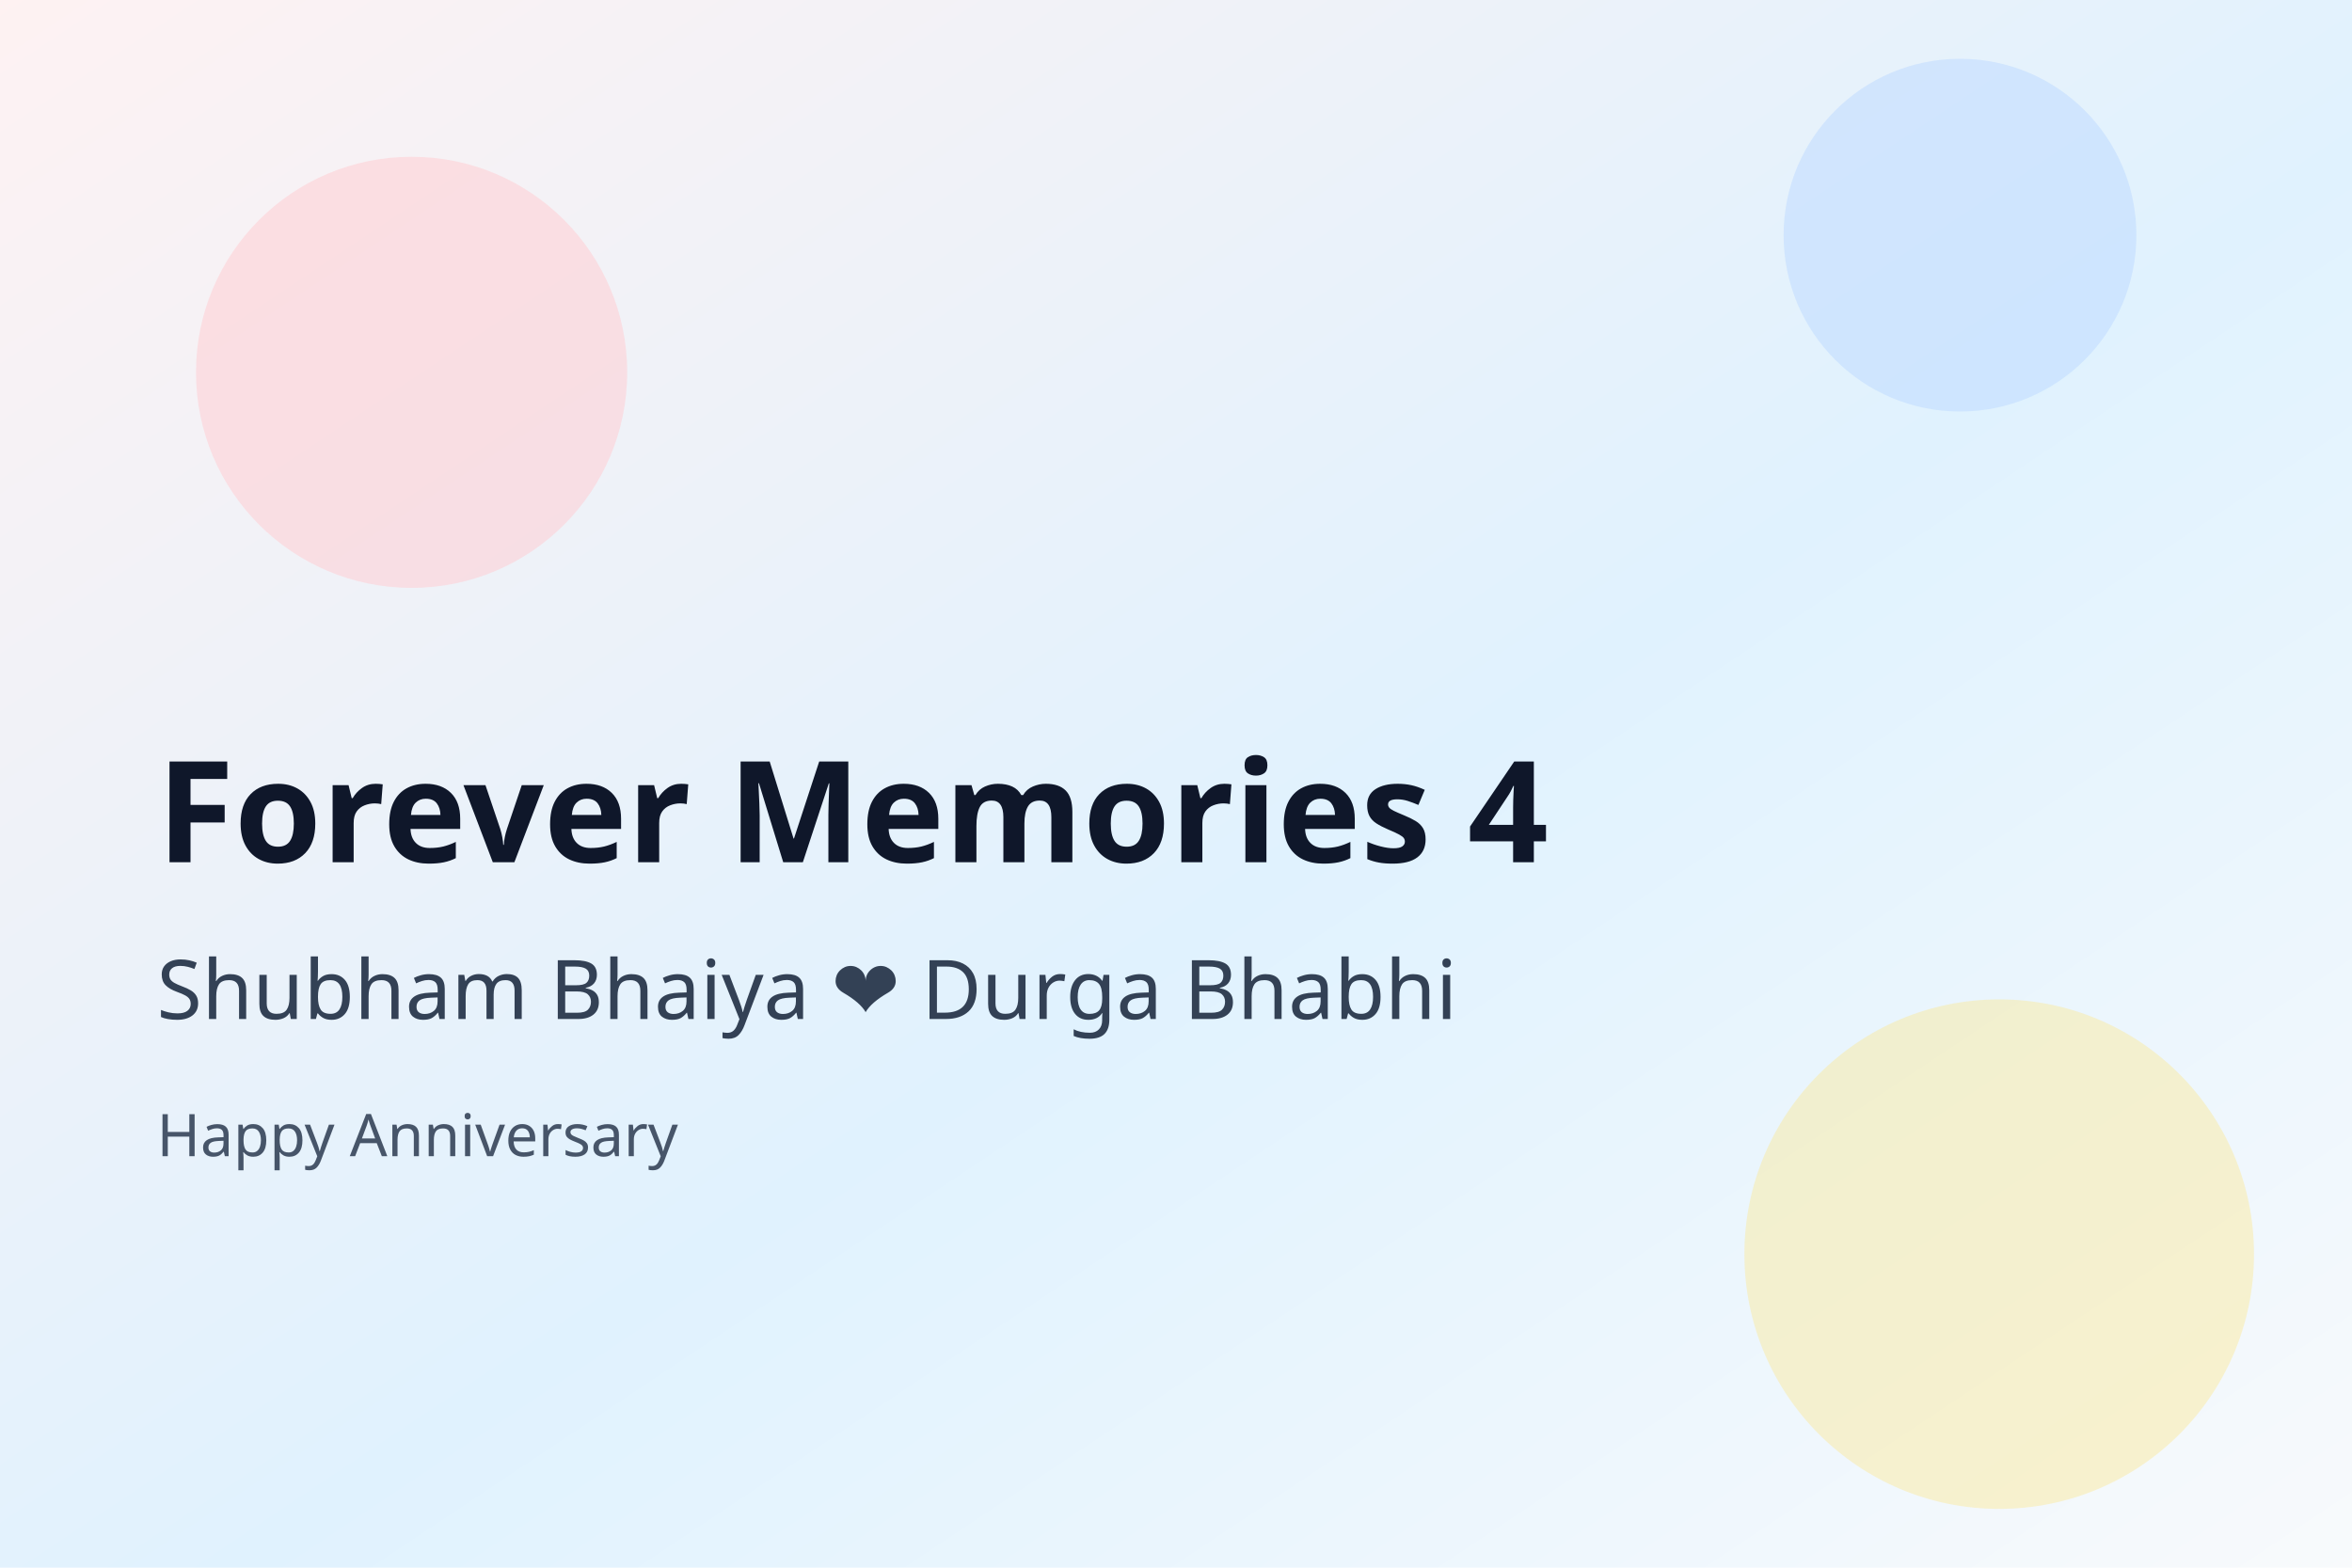
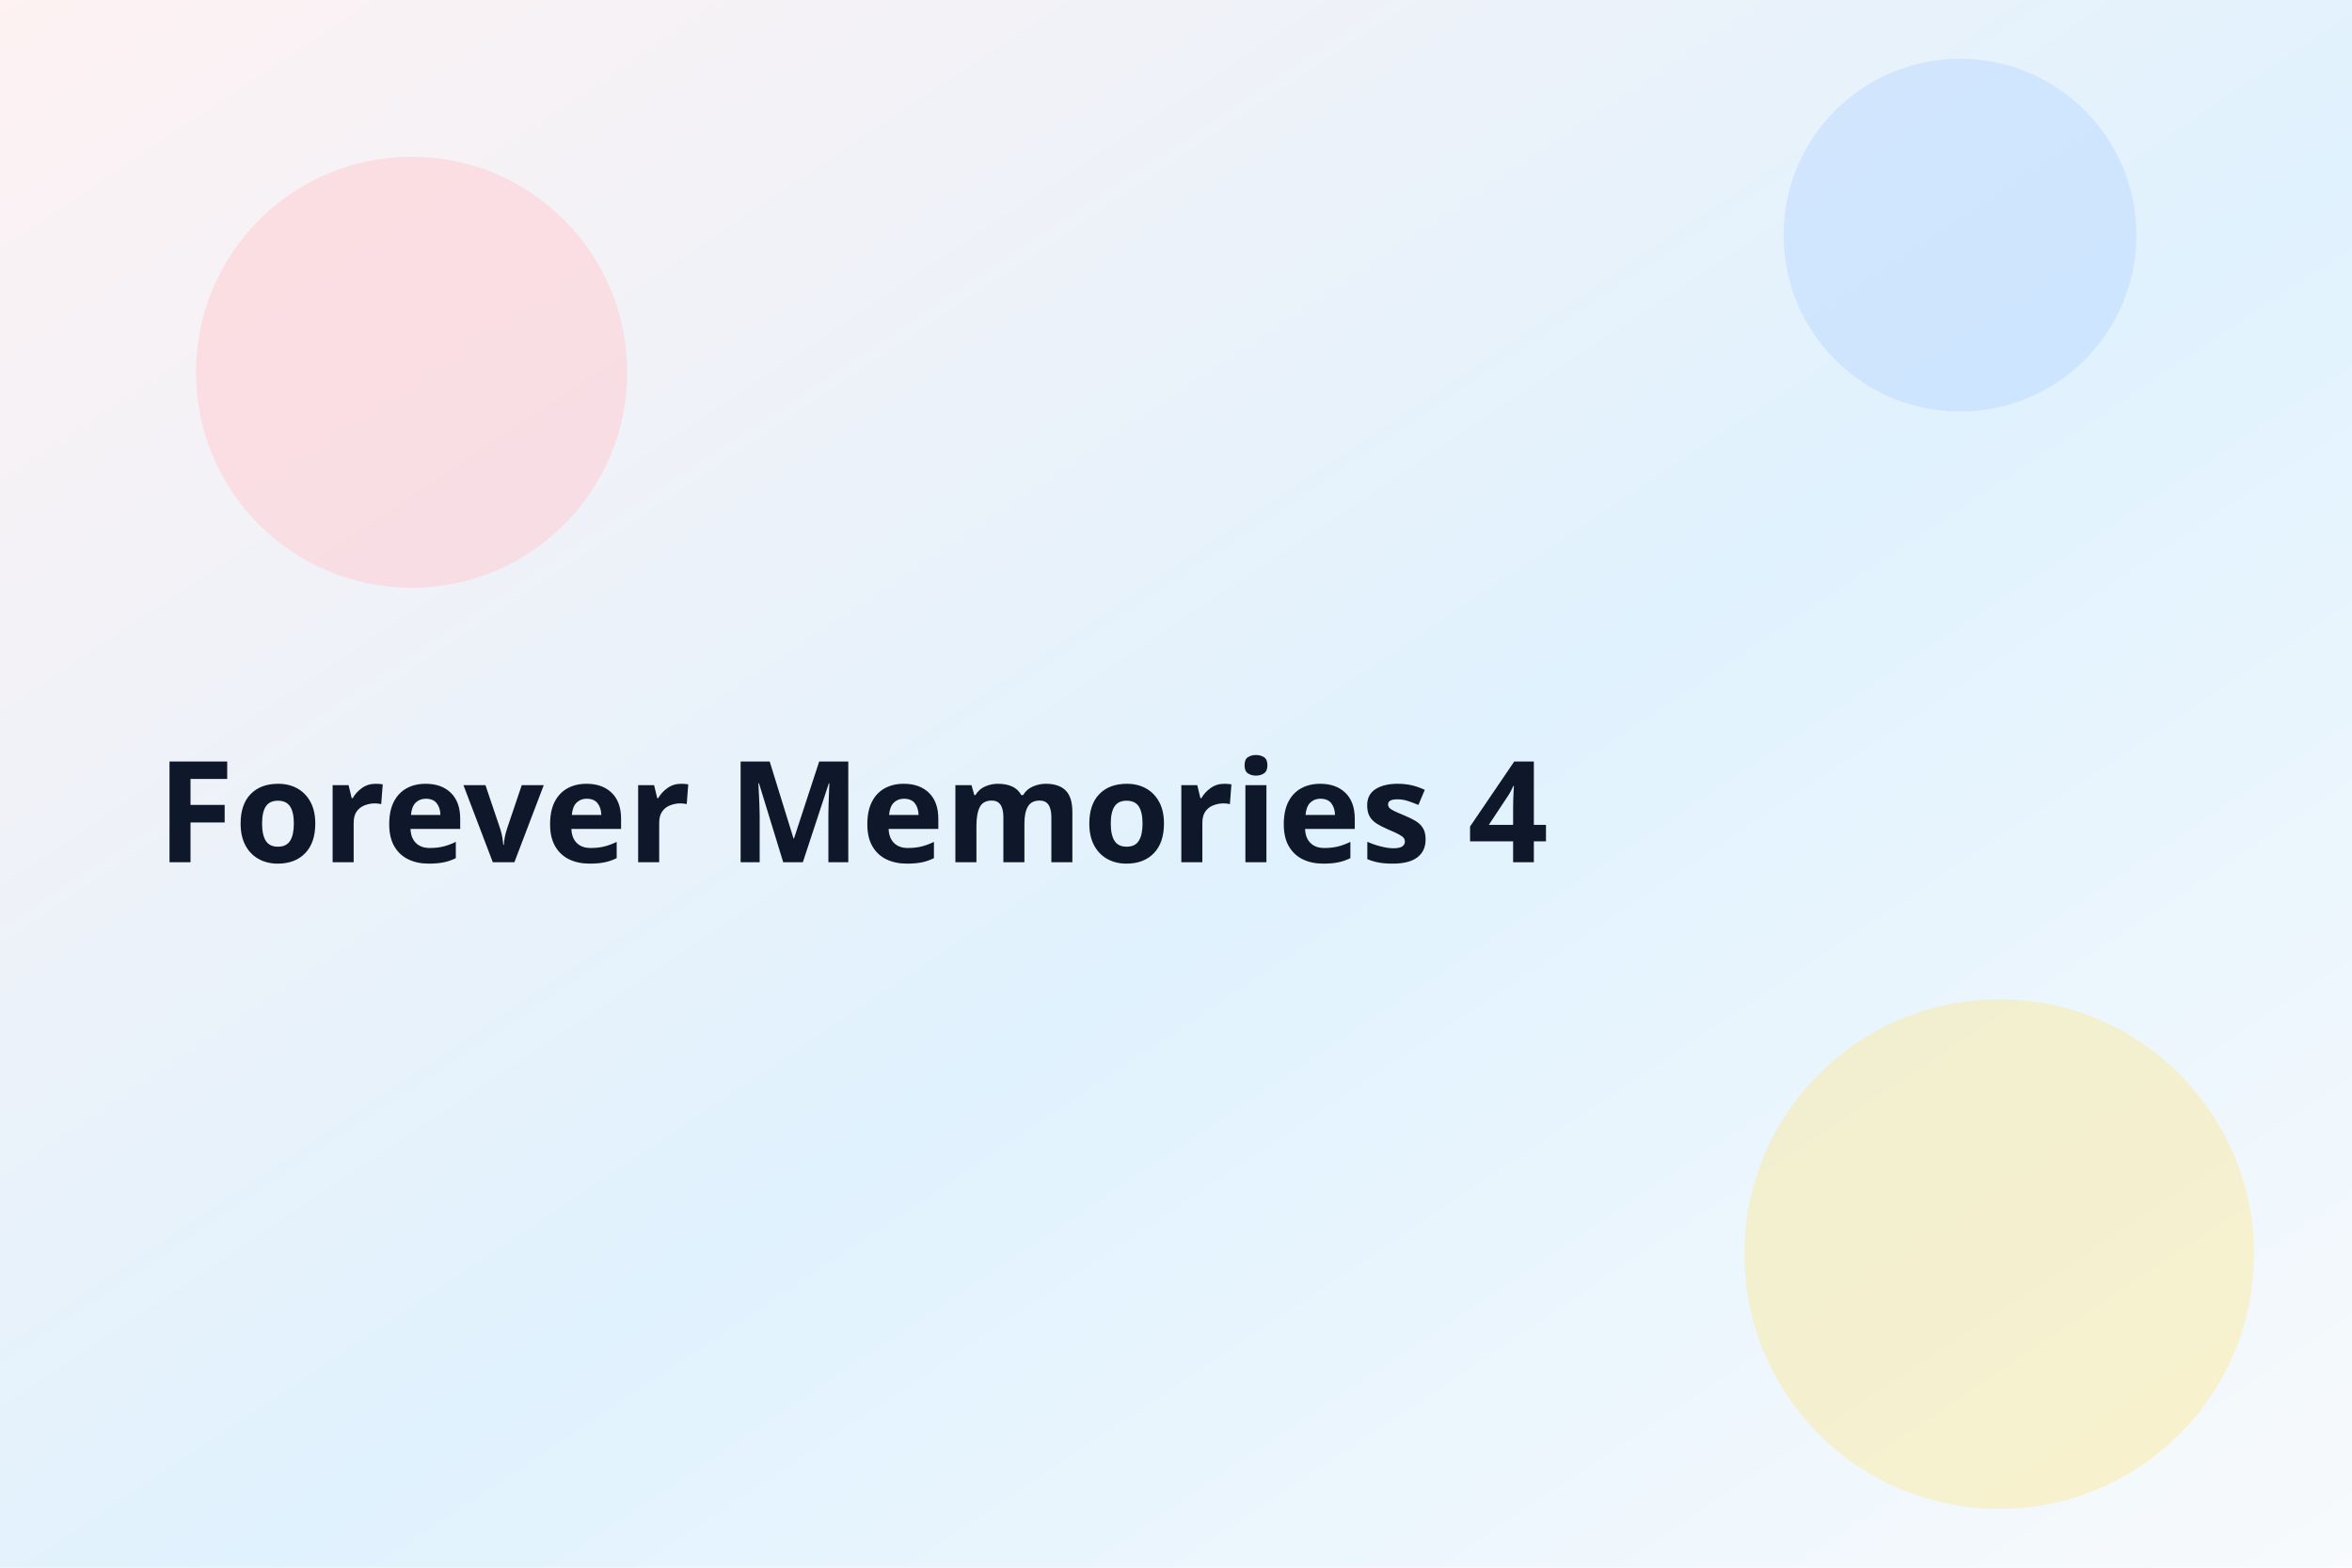
<svg xmlns="http://www.w3.org/2000/svg" width="1200" height="800" viewBox="0 0 1200 800" fill="none">
  <defs>
    <linearGradient id="g4" x1="0" y1="0" x2="1" y2="1">
      <stop offset="0%" stop-color="#fef2f2" />
      <stop offset="55%" stop-color="#e0f2fe" />
      <stop offset="100%" stop-color="#f8fafc" />
    </linearGradient>
  </defs>
  <rect width="1200" height="800" fill="url(#g4)" />
  <circle cx="210" cy="190" r="110" fill="#fecdd3" fill-opacity="0.55" />
  <circle cx="1000" cy="120" r="90" fill="#bfdbfe" fill-opacity="0.55" />
  <circle cx="1020" cy="640" r="130" fill="#fde68a" fill-opacity="0.4" />
  <text x="80" y="440" fill="#0f172a" font-size="72" font-family="Poppins,Segoe UI,sans-serif" font-weight="700">Forever Memories 4</text>
-   <text x="80" y="520" fill="#334155" font-size="42" font-family="Poppins,Segoe UI,sans-serif">Shubham Bhaiya ❤️ Durga Bhabhi</text>
-   <text x="80" y="590" fill="#475569" font-size="30" font-family="Poppins,Segoe UI,sans-serif">Happy Anniversary</text>
</svg>
